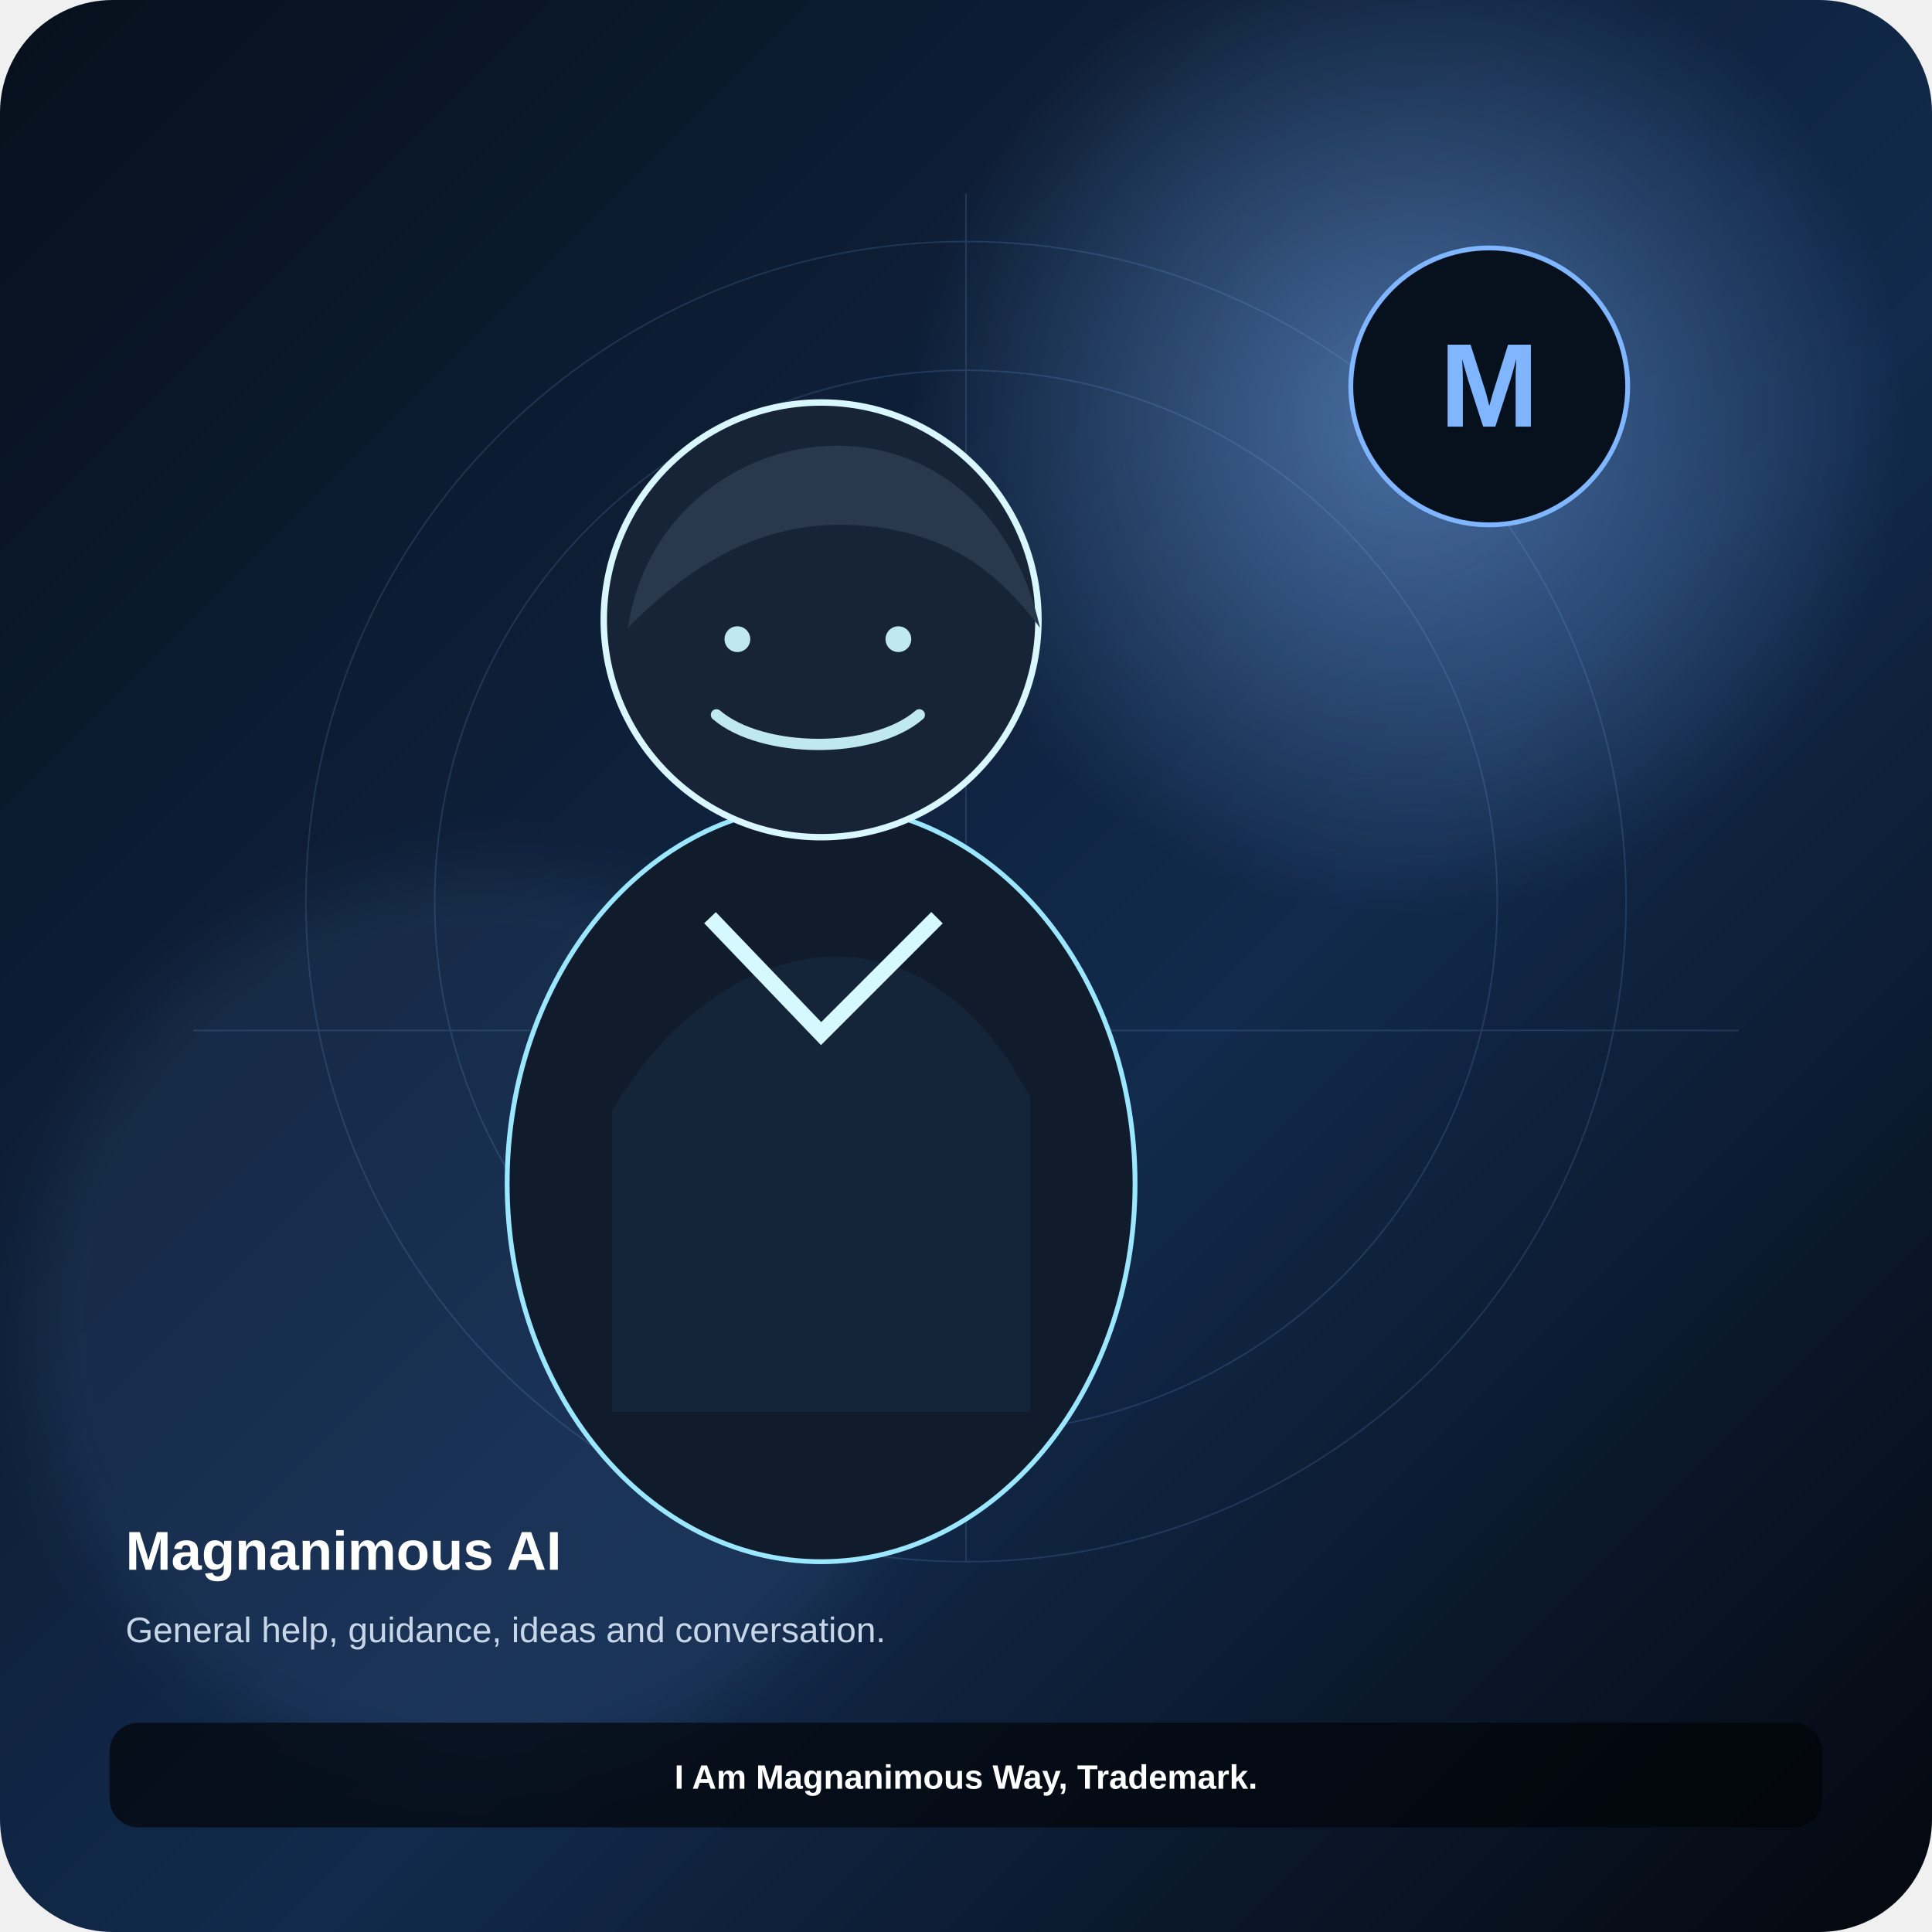
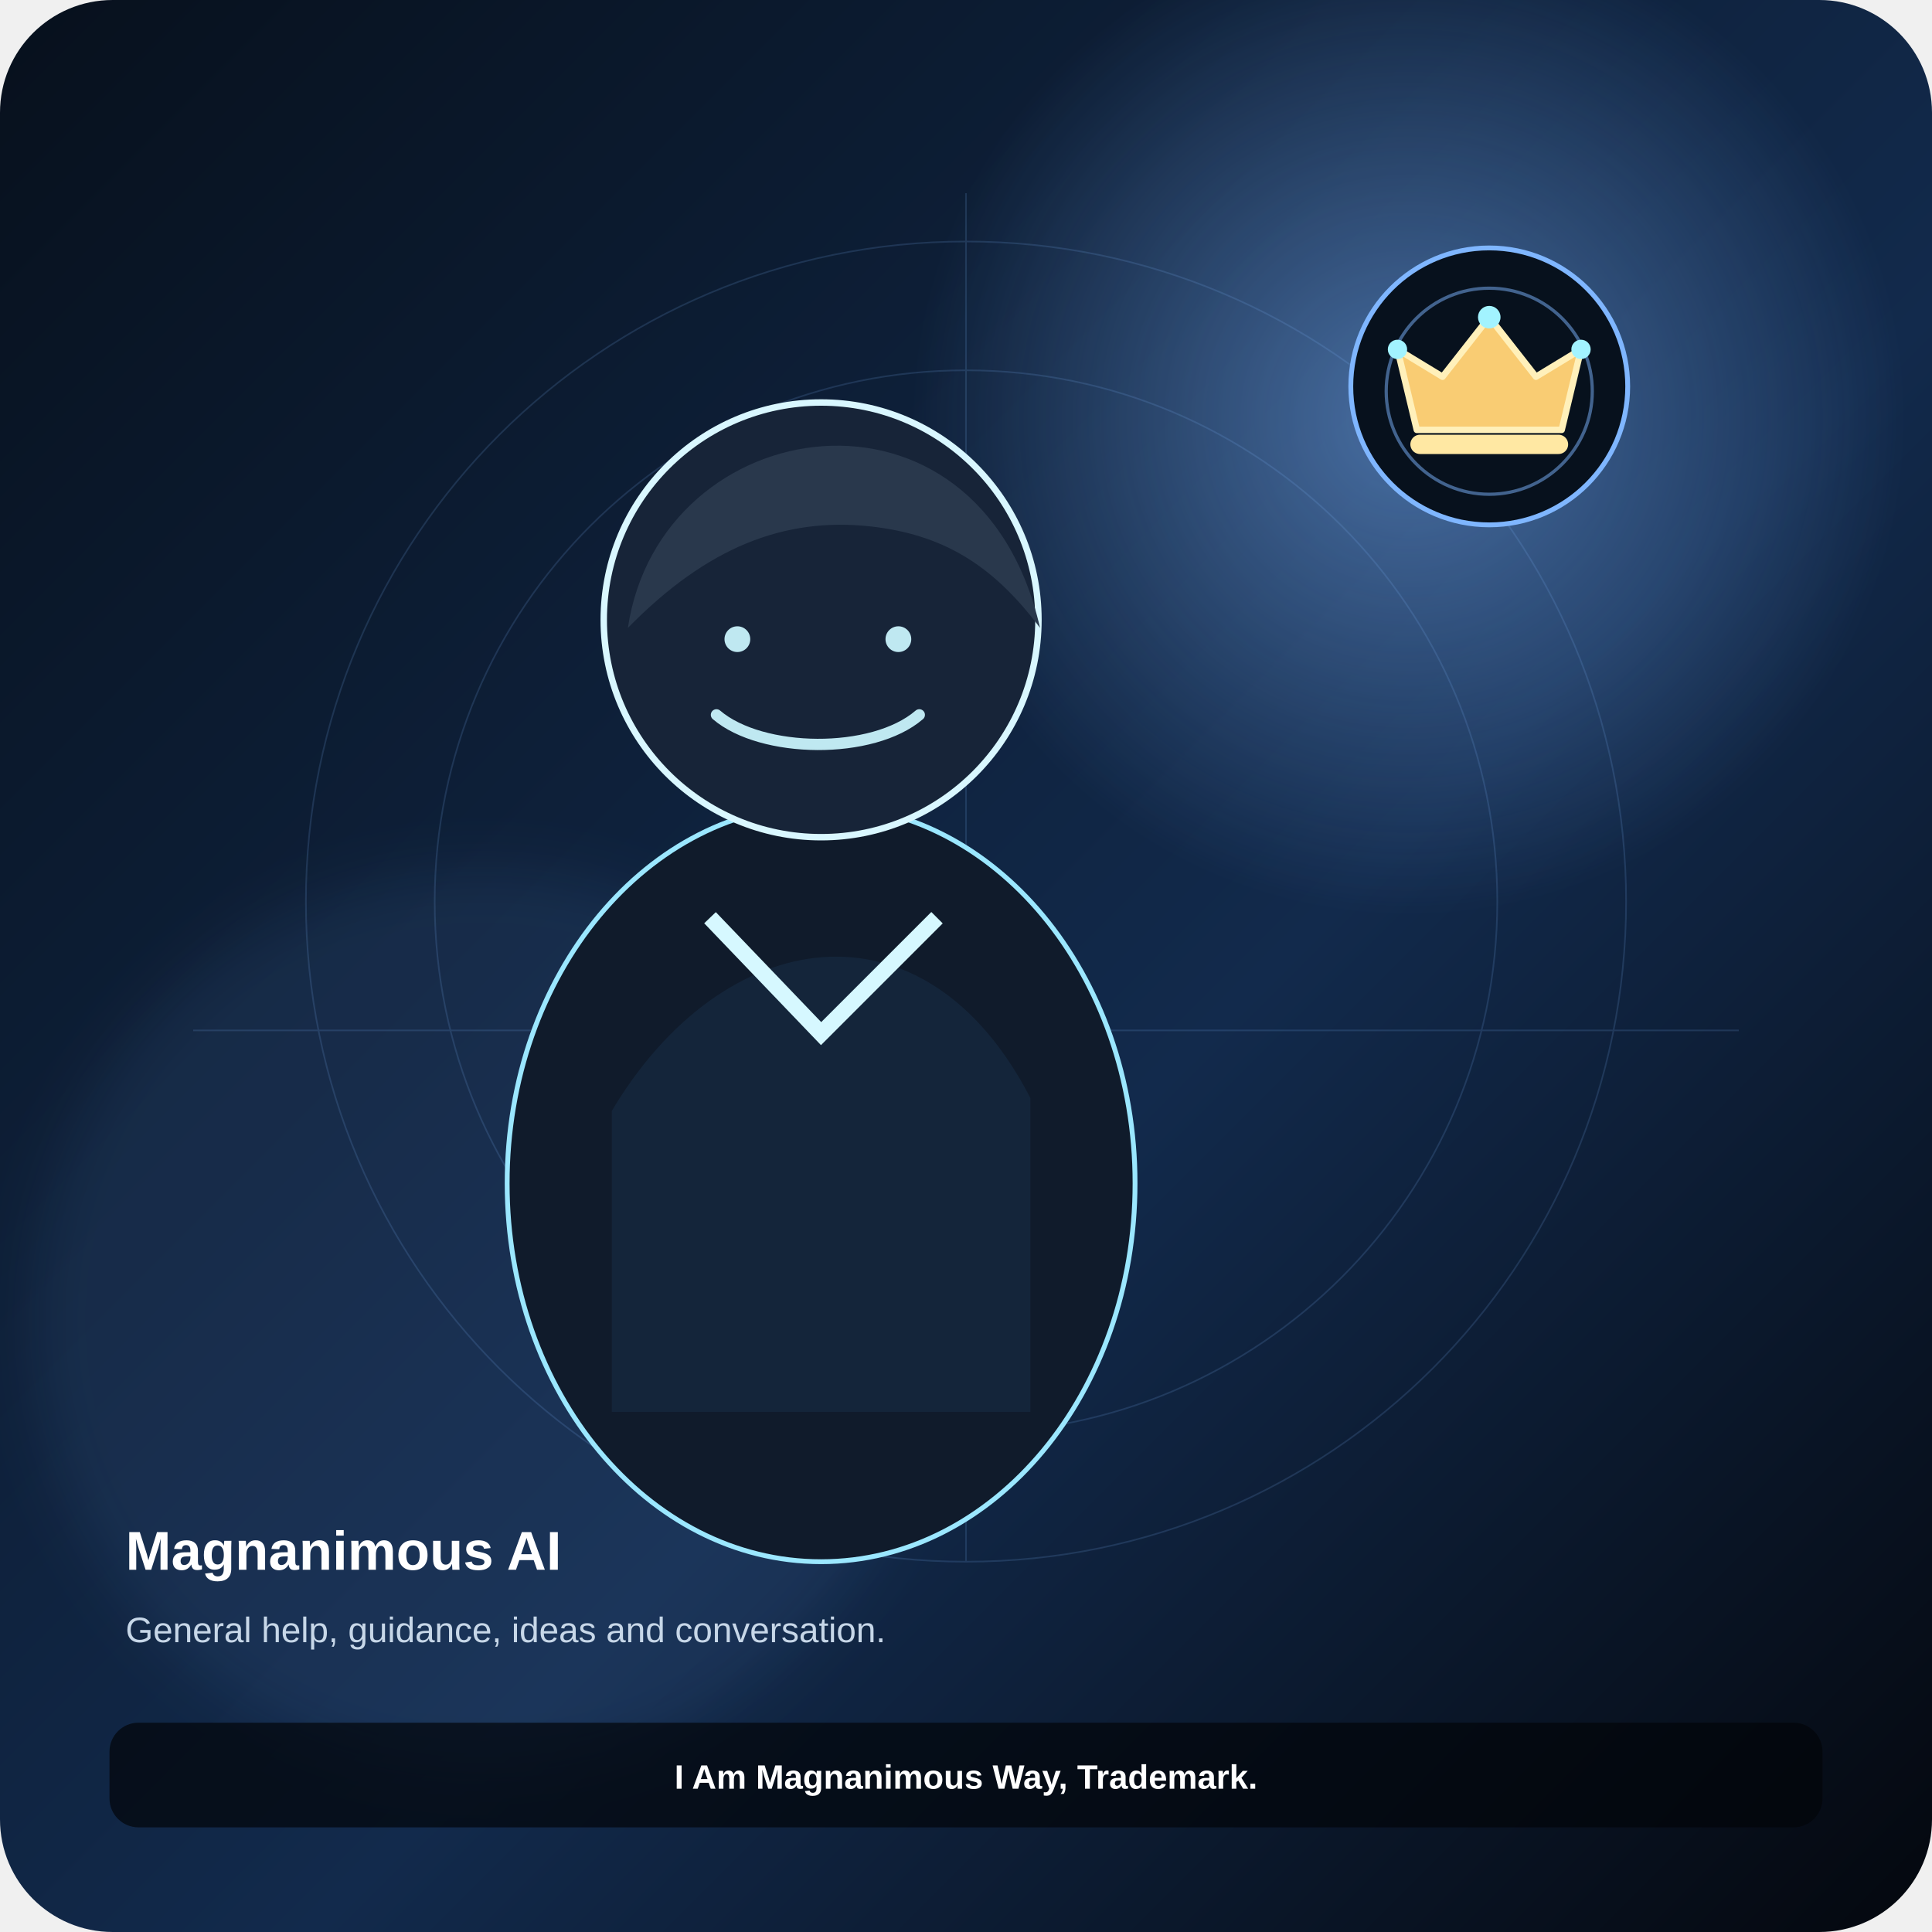
<svg xmlns="http://www.w3.org/2000/svg" width="1200" height="1200" viewBox="0 0 1200 1200" role="img" aria-labelledby="t d">
  <defs>
    <linearGradient id="bg" x1="0" y1="0" x2="1" y2="1">
      <stop stop-color="#07101c" />
      <stop offset=".58" stop-color="#122a4c" />
      <stop offset="1" stop-color="#04070d" />
    </linearGradient>
    <radialGradient id="glow">
      <stop stop-color="#7fb6ff" stop-opacity=".72" />
      <stop offset="1" stop-color="#7fb6ff" stop-opacity="0" />
    </radialGradient>
    <filter id="soft">
      <feGaussianBlur stdDeviation="18" />
    </filter>
  </defs>
  <rect width="1200" height="1200" rx="70" fill="url(#bg)" />
  <circle cx="875" cy="260" r="310" fill="url(#glow)" opacity=".7" />
  <circle cx="300" cy="820" r="280" fill="#7fb6ff" opacity=".08" filter="url(#soft)" />
  <g opacity=".16" stroke="#7fb6ff" fill="none">
    <circle cx="600" cy="560" r="410" />
    <circle cx="600" cy="560" r="330" />
    <path d="M120 640H1080M600 120V970" />
  </g>
  <g>
    <ellipse cx="510" cy="735" rx="195" ry="235" fill="#101b2b" stroke="#9be7ff" stroke-width="3" />
    <circle cx="510" cy="385" r="135" fill="#172438" stroke="#d9f7ff" stroke-width="4" />
    <path d="M390 390c20-135 218-166 256 0-30-40-61-58-105-63-54-6-102 13-151 63z" fill="#29384c" />
    <path d="M445 444c28 24 97 25 126 0" fill="none" stroke="#bfe8f1" stroke-width="7" stroke-linecap="round" />
    <circle cx="458" cy="397" r="8" fill="#bfe8f1" />
    <circle cx="558" cy="397" r="8" fill="#bfe8f1" />
    <path d="M380 690c69-116 194-136 260-8v195H380z" fill="#14253a" />
    <path d="M441 570l69 72 72-72" fill="none" stroke="#d6f8ff" stroke-width="10" />
  </g>
  <g transform="translate(835 150)">
    <circle cx="90" cy="90" r="86" fill="#07111d" stroke="#7fb6ff" stroke-width="3" />
-     <text x="90" y="115" text-anchor="middle" font-family="Arial,sans-serif" font-size="74" font-weight="700" fill="#7fb6ff">M</text>
+     <circle cx="90" cy="93" r="64" fill="none" stroke="#7fb6ff" stroke-opacity=".5" stroke-width="2" />
+     <path d="M45 117L33 67L61 84L90 47L119 84L147 67L135 117Z" fill="#f9cc73" stroke="#fff0ba" stroke-width="4" stroke-linejoin="round" />
+     <path d="M47 126H133" fill="none" stroke="#ffe8a3" stroke-width="12" stroke-linecap="round" />
+     <circle cx="90" cy="47" r="7" fill="#a2f3ff" />
+     <circle cx="33" cy="67" r="6" fill="#a2f3ff" />
+     <circle cx="147" cy="67" r="6" fill="#a2f3ff" />
  </g>
  <text x="78" y="975" font-family="Arial,sans-serif" font-size="34" font-weight="800" fill="#fff">Magnanimous AI</text>
  <text x="78" y="1020" font-family="Arial,sans-serif" font-size="22" fill="#c7d7e8">General help, guidance, ideas and conversation.</text>
  <rect x="68" y="1070" width="1064" height="65" rx="18" fill="#020408" opacity=".7" />
  <text x="600" y="1111" text-anchor="middle" font-family="Arial,sans-serif" font-size="21" font-weight="700" fill="#fff">I Am Magnanimous Way, Trademark.</text>
</svg>
